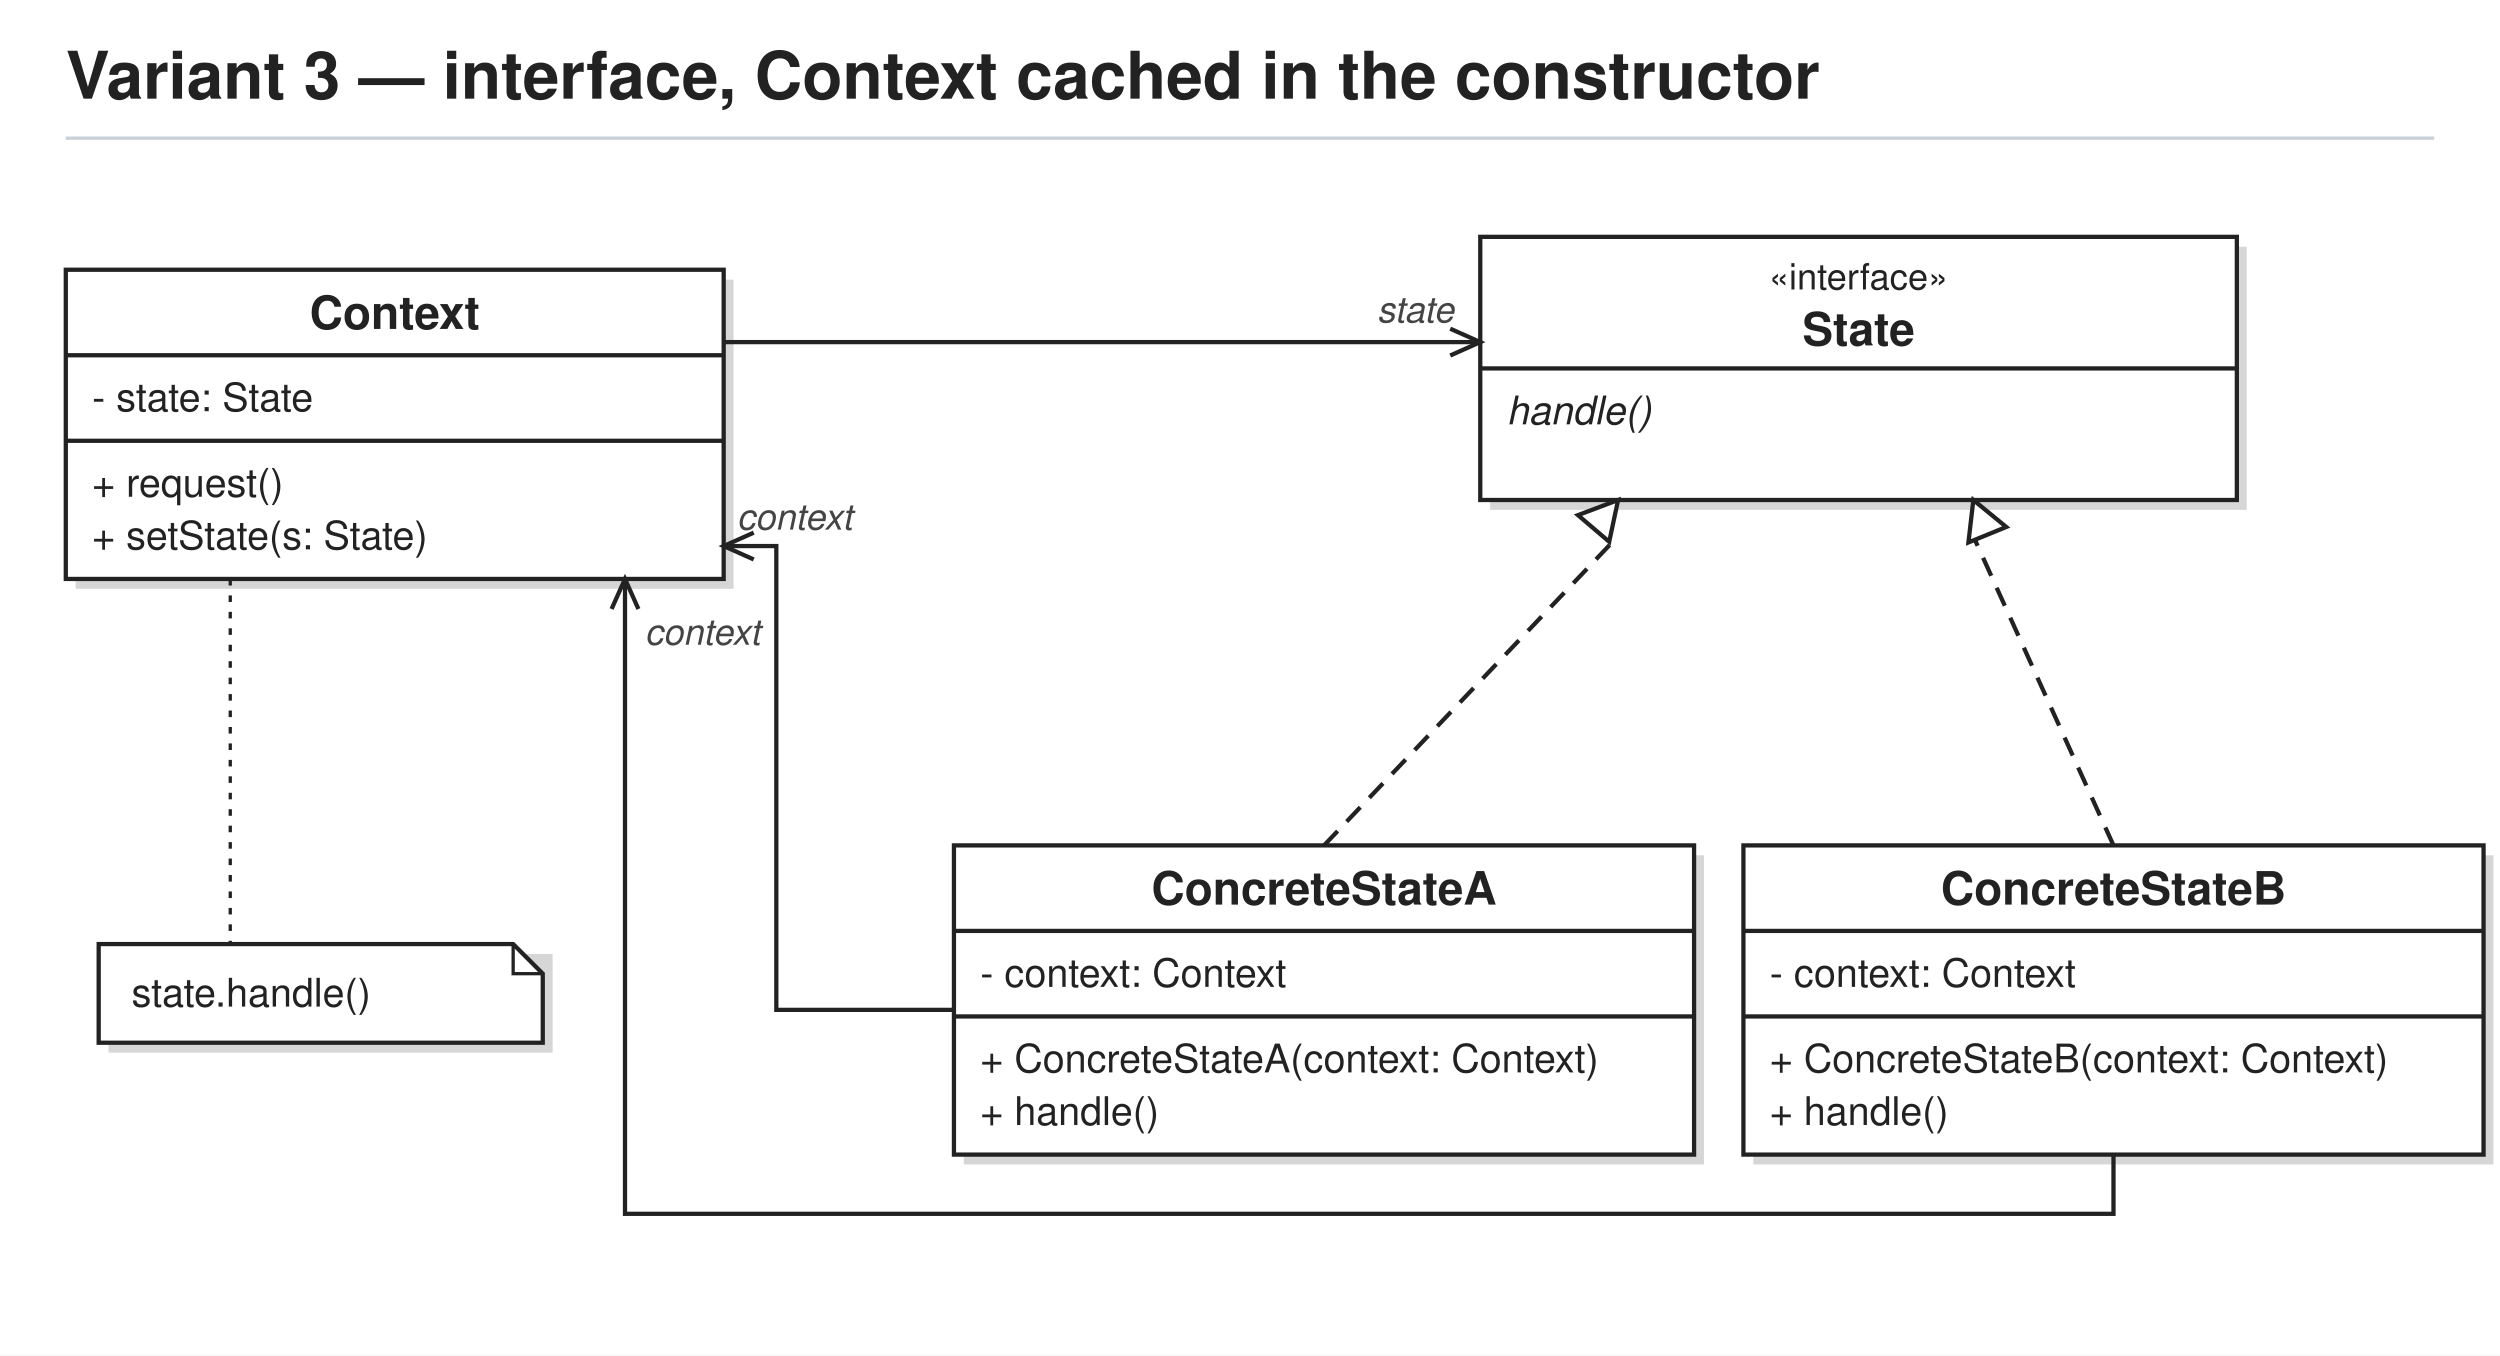
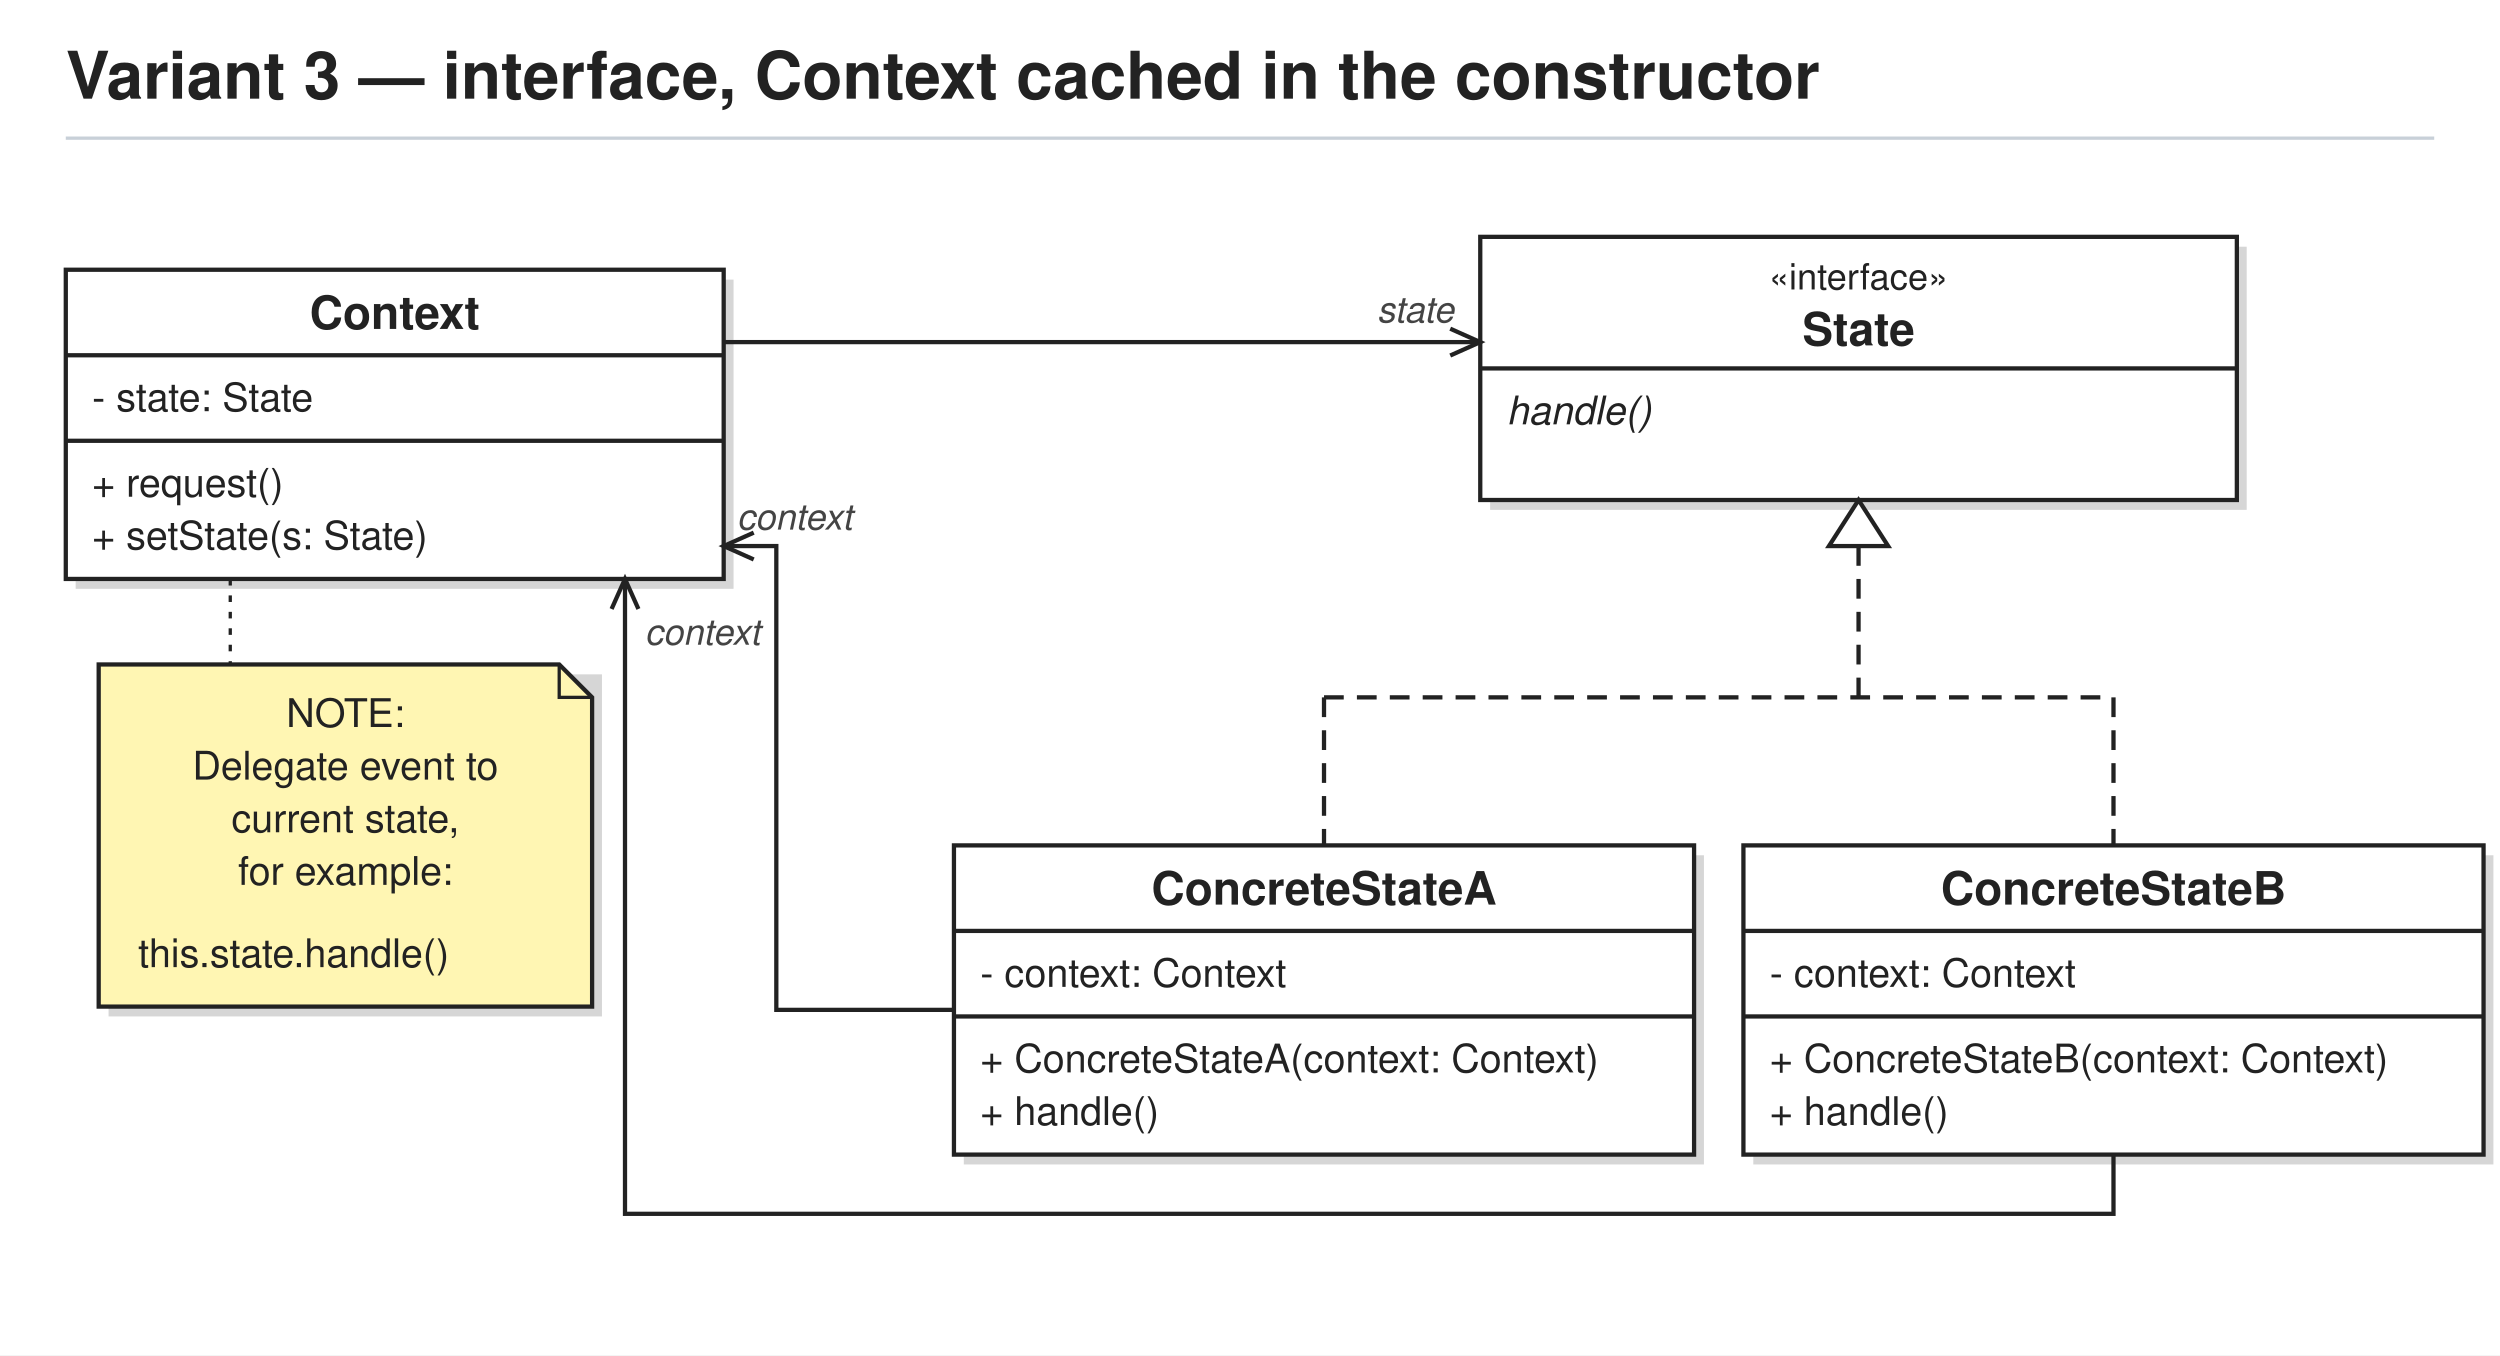
<svg xmlns="http://www.w3.org/2000/svg" viewBox="0 0 760 412" width="760" height="412" font-family="'Helvetica Neue', Helvetica, Arial, sans-serif">
  <rect width="760" height="412" fill="#fff" />
  <text x="20" y="30" font-size="20" font-weight="bold" fill="#222">Variant 3 — interface, Context cached in the constructor</text>
  <line x1="20" y1="42" x2="740" y2="42" stroke="#c8d0d8" stroke-width="1" />
  <g transform="translate(0,52)">
    <rect x="23" y="33" width="200" height="94" fill="#d6d6d6" />
    <rect x="20" y="30" width="200" height="94" fill="#fff" stroke="#222" stroke-width="1.3" />
    <text x="120.0" y="48" font-size="14" text-anchor="middle" font-weight="bold" font-style="normal" fill="#222">Context</text>
    <polyline points="20,56 220,56" fill="none" stroke="#222" stroke-width="1.3" />
    <text x="28" y="73" font-size="12" text-anchor="start" font-weight="normal" font-style="normal" fill="#222">- state: State</text>
    <polyline points="20,82 220,82" fill="none" stroke="#222" stroke-width="1.3" />
    <text x="28" y="99" font-size="12" text-anchor="start" font-weight="normal" font-style="normal" fill="#222">+ request()</text>
    <text x="28" y="115" font-size="12" text-anchor="start" font-weight="normal" font-style="normal" fill="#222">+ setState(s: State)</text>
    <rect x="453" y="23" width="230" height="80" fill="#d6d6d6" />
    <rect x="450" y="20" width="230" height="80" fill="#fff" stroke="#222" stroke-width="1.3" />
    <text x="565.0" y="36" font-size="11" text-anchor="middle" font-weight="normal" font-style="normal" fill="#222">«interface»</text>
    <text x="565.0" y="53" font-size="14" text-anchor="middle" font-weight="bold" font-style="normal" fill="#222">State</text>
    <polyline points="450,60 680,60" fill="none" stroke="#222" stroke-width="1.3" />
    <text x="458" y="77" font-size="12" text-anchor="start" font-weight="normal" font-style="italic" fill="#222">handle()</text>
    <rect x="293" y="208" width="225" height="94" fill="#d6d6d6" />
    <rect x="290" y="205" width="225" height="94" fill="#fff" stroke="#222" stroke-width="1.3" />
    <text x="402.5" y="223" font-size="14" text-anchor="middle" font-weight="bold" font-style="normal" fill="#222">ConcreteStateA</text>
    <polyline points="290,231 515,231" fill="none" stroke="#222" stroke-width="1.3" />
    <text x="298" y="248" font-size="12" text-anchor="start" font-weight="normal" font-style="normal" fill="#222">- context: Context</text>
    <polyline points="290,257 515,257" fill="none" stroke="#222" stroke-width="1.3" />
    <text x="298" y="274" font-size="12" text-anchor="start" font-weight="normal" font-style="normal" fill="#222">+ ConcreteStateA(context: Context)</text>
    <text x="298" y="290" font-size="12" text-anchor="start" font-weight="normal" font-style="normal" fill="#222">+ handle()</text>
    <rect x="533" y="208" width="225" height="94" fill="#d6d6d6" />
    <rect x="530" y="205" width="225" height="94" fill="#fff" stroke="#222" stroke-width="1.3" />
    <text x="642.5" y="223" font-size="14" text-anchor="middle" font-weight="bold" font-style="normal" fill="#222">ConcreteStateB</text>
    <polyline points="530,231 755,231" fill="none" stroke="#222" stroke-width="1.3" />
    <text x="538" y="248" font-size="12" text-anchor="start" font-weight="normal" font-style="normal" fill="#222">- context: Context</text>
    <polyline points="530,257 755,257" fill="none" stroke="#222" stroke-width="1.3" />
    <text x="538" y="274" font-size="12" text-anchor="start" font-weight="normal" font-style="normal" fill="#222">+ ConcreteStateB(context: Context)</text>
    <text x="538" y="290" font-size="12" text-anchor="start" font-weight="normal" font-style="normal" fill="#222">+ handle()</text>
    <polyline points="220,52 450,52" fill="none" stroke="#222" stroke-width="1.3" />
    <polyline points="440.869,47.922 450,52 440.869,56.078" fill="none" stroke="#222" stroke-width="1.3" />
    <text x="442" y="46" font-size="11" text-anchor="end" font-weight="normal" font-style="italic" fill="#444">state</text>
-     <polyline points="402.5,205 491.875,111" fill="none" stroke="#222" stroke-width="1.3" stroke-dasharray="6,4" />
-     <polygon points="491.9,100.0 479.7,104.6 489.2,112.7" fill="#fff" stroke="#222" stroke-width="1.3" />
-     <polyline points="642.5,205 599.875,111" fill="none" stroke="#222" stroke-width="1.3" stroke-dasharray="6,4" />
-     <polygon points="599.9,100.0 598.4,112.9 609.9,108.2" fill="#fff" stroke="#222" stroke-width="1.3" />
+     <polygon points="565,100 556,114 574,114" fill="#fff" stroke="#222" stroke-width="1.3" />
+     <polyline points="565,114 565,160" fill="none" stroke="#222" stroke-width="1.3" stroke-dasharray="6,4" />
+     <polyline points="402.5,160 642.5,160" fill="none" stroke="#222" stroke-width="1.3" stroke-dasharray="6,4" />
+     <polyline points="402.5,160 402.5,205" fill="none" stroke="#222" stroke-width="1.3" stroke-dasharray="6,4" />
+     <polyline points="642.5,160 642.5,205" fill="none" stroke="#222" stroke-width="1.3" stroke-dasharray="6,4" />
    <polyline points="290,255 236,255 236,114 220,114" fill="none" stroke="#222" stroke-width="1.3" />
    <polyline points="229.131,118.078 220,114 229.131,109.922" fill="none" stroke="#222" stroke-width="1.3" />
    <polyline points="642.5,299 642.5,317 190,317 190,124" fill="none" stroke="#222" stroke-width="1.3" />
    <polyline points="185.922,133.131 190,124 194.078,133.131" fill="none" stroke="#222" stroke-width="1.3" />
    <text x="196" y="144" font-size="11" text-anchor="start" font-weight="normal" font-style="italic" fill="#444">context</text>
    <text x="224" y="109" font-size="11" text-anchor="start" font-weight="normal" font-style="italic" fill="#444">context</text>
-     <rect x="33" y="238" width="135" height="30" fill="#d6d6d6" />
-     <path d="M30,235 H156 L165,244 V265 H30 Z" fill="#fff" stroke="#222" stroke-width="1.3" />
-     <path d="M156,235 V244 H165" fill="none" stroke="#222" stroke-width="1" />
-     <text x="40" y="254" font-size="12" text-anchor="start" font-weight="normal" font-style="normal" fill="#222">state.handle()</text>
-     <polyline points="70,124 70,235" fill="none" stroke="#222" stroke-width="1" stroke-dasharray="2,3" />
+     <rect x="33" y="153" width="150" height="104" fill="#d6d6d6" />
+     <path d="M30,150 H170 L180,160 V254 H30 Z" fill="#fff6b3" stroke="#222" stroke-width="1.3" />
+     <path d="M170,150 V160 H180" fill="none" stroke="#222" stroke-width="1" />
+     <text x="105.0" y="169" font-size="12" text-anchor="middle" fill="#222">NOTE:</text>
+     <text x="105.0" y="185" font-size="12" text-anchor="middle" fill="#222">Delegate event to</text>
+     <text x="105.0" y="201" font-size="12" text-anchor="middle" fill="#222">current state,</text>
+     <text x="105.0" y="217" font-size="12" text-anchor="middle" fill="#222">for example:</text>
+     <text x="42" y="242" font-size="12" text-anchor="start" fill="#222">this.state.handle()</text>
+     <polyline points="70,124 70,150" fill="none" stroke="#222" stroke-width="1" stroke-dasharray="2,3" />
  </g>
</svg>
